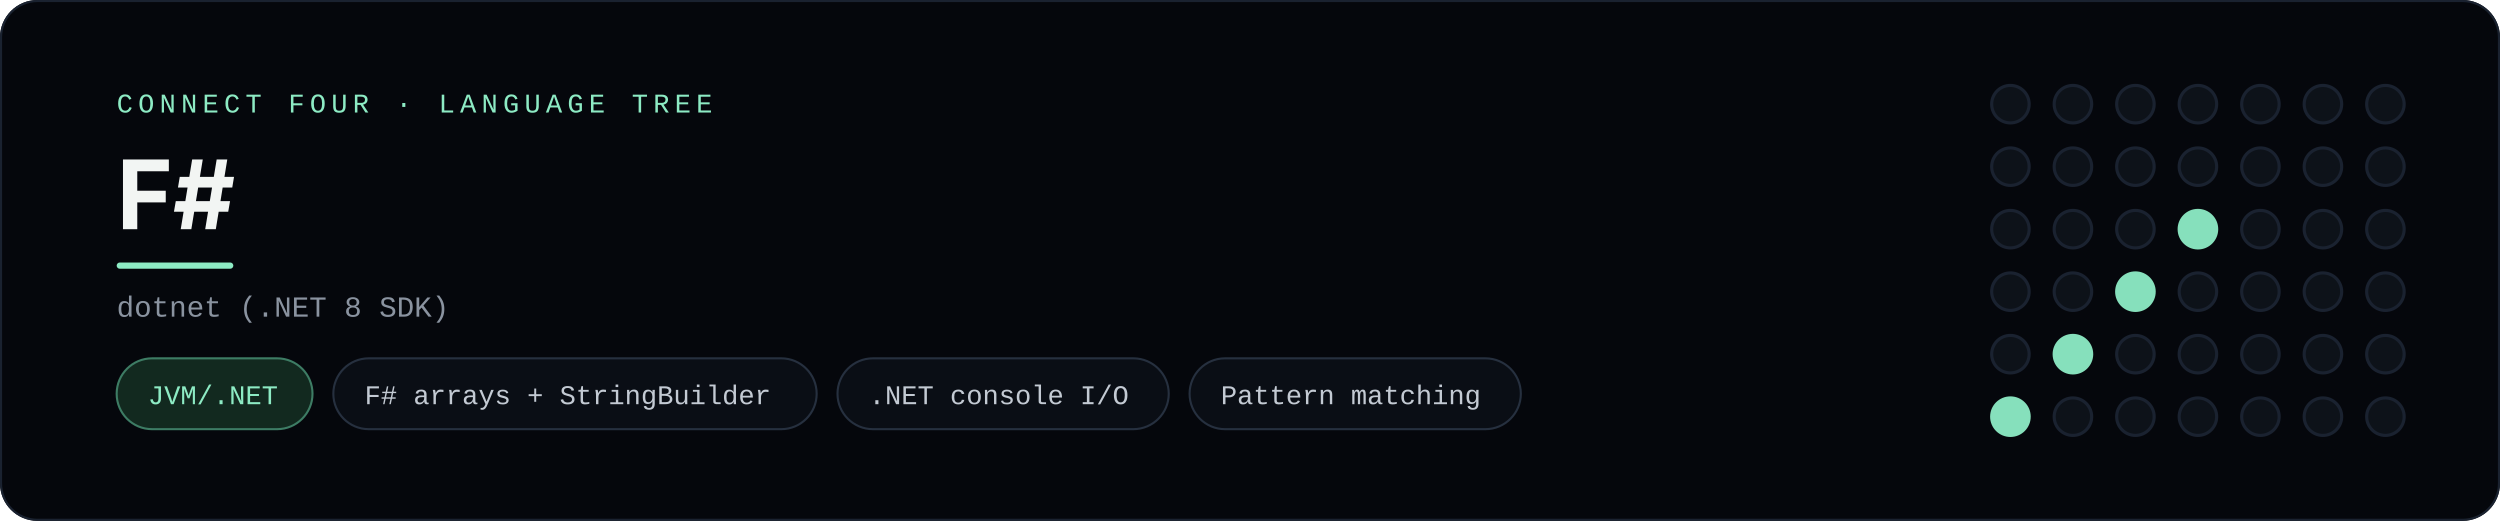
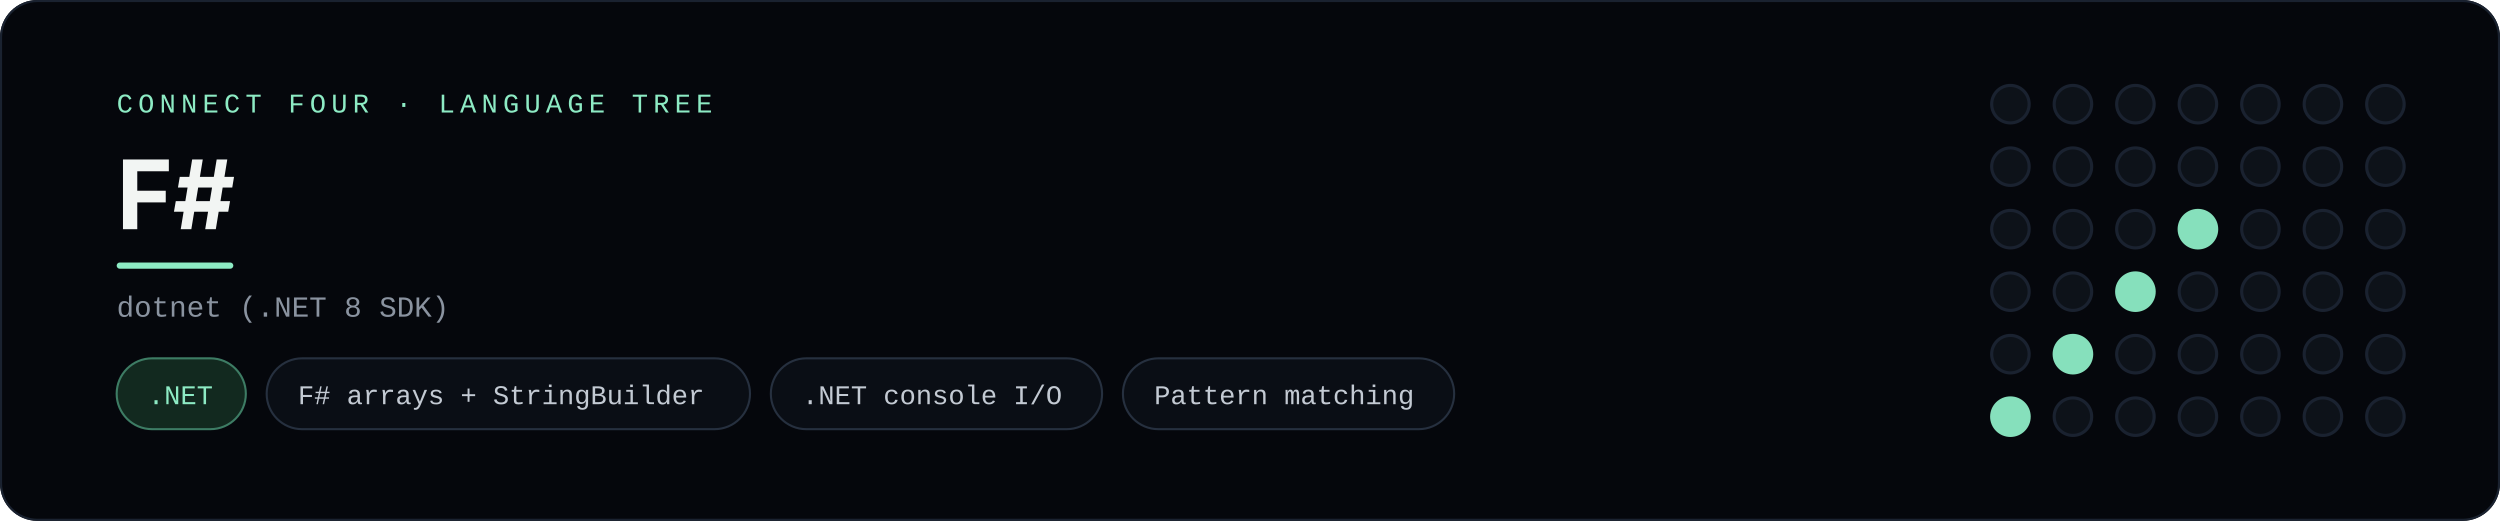
<svg xmlns="http://www.w3.org/2000/svg" width="1200" height="250" viewBox="0 0 1200 250" role="img" aria-label="F# - Connect Four">
  <rect width="1200" height="250" rx="18" fill="#05070c" />
  <rect x="0.5" y="0.5" width="1199" height="249" rx="17.5" fill="none" stroke="#1a2230" stroke-width="1" />
  <circle cx="965" cy="50" r="9" fill="#0d1219" stroke="#1a2230" stroke-width="1.5" opacity="1" />
  <circle cx="995" cy="50" r="9" fill="#0d1219" stroke="#1a2230" stroke-width="1.5" opacity="1" />
  <circle cx="1025" cy="50" r="9" fill="#0d1219" stroke="#1a2230" stroke-width="1.5" opacity="1" />
  <circle cx="1055" cy="50" r="9" fill="#0d1219" stroke="#1a2230" stroke-width="1.5" opacity="1" />
  <circle cx="1085" cy="50" r="9" fill="#0d1219" stroke="#1a2230" stroke-width="1.5" opacity="1" />
  <circle cx="1115" cy="50" r="9" fill="#0d1219" stroke="#1a2230" stroke-width="1.5" opacity="1" />
  <circle cx="1145" cy="50" r="9" fill="#0d1219" stroke="#1a2230" stroke-width="1.5" opacity="1" />
  <circle cx="965" cy="80" r="9" fill="#0d1219" stroke="#1a2230" stroke-width="1.5" opacity="1" />
  <circle cx="995" cy="80" r="9" fill="#0d1219" stroke="#1a2230" stroke-width="1.5" opacity="1" />
  <circle cx="1025" cy="80" r="9" fill="#0d1219" stroke="#1a2230" stroke-width="1.5" opacity="1" />
  <circle cx="1055" cy="80" r="9" fill="#0d1219" stroke="#1a2230" stroke-width="1.5" opacity="1" />
  <circle cx="1085" cy="80" r="9" fill="#0d1219" stroke="#1a2230" stroke-width="1.5" opacity="1" />
  <circle cx="1115" cy="80" r="9" fill="#0d1219" stroke="#1a2230" stroke-width="1.5" opacity="1" />
  <circle cx="1145" cy="80" r="9" fill="#0d1219" stroke="#1a2230" stroke-width="1.5" opacity="1" />
  <circle cx="965" cy="110" r="9" fill="#0d1219" stroke="#1a2230" stroke-width="1.5" opacity="1" />
  <circle cx="995" cy="110" r="9" fill="#0d1219" stroke="#1a2230" stroke-width="1.5" opacity="1" />
  <circle cx="1025" cy="110" r="9" fill="#0d1219" stroke="#1a2230" stroke-width="1.5" opacity="1" />
  <circle cx="1055" cy="110" r="9" fill="#8debc4" stroke="#8debc4" stroke-width="1.5" opacity="0.95" />
  <circle cx="1085" cy="110" r="9" fill="#0d1219" stroke="#1a2230" stroke-width="1.5" opacity="1" />
  <circle cx="1115" cy="110" r="9" fill="#0d1219" stroke="#1a2230" stroke-width="1.5" opacity="1" />
  <circle cx="1145" cy="110" r="9" fill="#0d1219" stroke="#1a2230" stroke-width="1.5" opacity="1" />
  <circle cx="965" cy="140" r="9" fill="#0d1219" stroke="#1a2230" stroke-width="1.5" opacity="1" />
  <circle cx="995" cy="140" r="9" fill="#0d1219" stroke="#1a2230" stroke-width="1.5" opacity="1" />
  <circle cx="1025" cy="140" r="9" fill="#8debc4" stroke="#8debc4" stroke-width="1.5" opacity="0.95" />
  <circle cx="1055" cy="140" r="9" fill="#0d1219" stroke="#1a2230" stroke-width="1.5" opacity="1" />
  <circle cx="1085" cy="140" r="9" fill="#0d1219" stroke="#1a2230" stroke-width="1.5" opacity="1" />
  <circle cx="1115" cy="140" r="9" fill="#0d1219" stroke="#1a2230" stroke-width="1.5" opacity="1" />
  <circle cx="1145" cy="140" r="9" fill="#0d1219" stroke="#1a2230" stroke-width="1.5" opacity="1" />
  <circle cx="965" cy="170" r="9" fill="#0d1219" stroke="#1a2230" stroke-width="1.5" opacity="1" />
  <circle cx="995" cy="170" r="9" fill="#8debc4" stroke="#8debc4" stroke-width="1.5" opacity="0.95" />
  <circle cx="1025" cy="170" r="9" fill="#0d1219" stroke="#1a2230" stroke-width="1.5" opacity="1" />
  <circle cx="1055" cy="170" r="9" fill="#0d1219" stroke="#1a2230" stroke-width="1.5" opacity="1" />
  <circle cx="1085" cy="170" r="9" fill="#0d1219" stroke="#1a2230" stroke-width="1.5" opacity="1" />
  <circle cx="1115" cy="170" r="9" fill="#0d1219" stroke="#1a2230" stroke-width="1.5" opacity="1" />
  <circle cx="1145" cy="170" r="9" fill="#0d1219" stroke="#1a2230" stroke-width="1.5" opacity="1" />
  <circle cx="965" cy="200" r="9" fill="#8debc4" stroke="#8debc4" stroke-width="1.5" opacity="0.95" />
  <circle cx="995" cy="200" r="9" fill="#0d1219" stroke="#1a2230" stroke-width="1.5" opacity="1" />
  <circle cx="1025" cy="200" r="9" fill="#0d1219" stroke="#1a2230" stroke-width="1.5" opacity="1" />
  <circle cx="1055" cy="200" r="9" fill="#0d1219" stroke="#1a2230" stroke-width="1.5" opacity="1" />
  <circle cx="1085" cy="200" r="9" fill="#0d1219" stroke="#1a2230" stroke-width="1.5" opacity="1" />
  <circle cx="1115" cy="200" r="9" fill="#0d1219" stroke="#1a2230" stroke-width="1.5" opacity="1" />
  <circle cx="1145" cy="200" r="9" fill="#0d1219" stroke="#1a2230" stroke-width="1.5" opacity="1" />
  <text x="56" y="54" font-family="'JetBrains Mono', 'SFMono-Regular', Consolas, 'Liberation Mono', monospace" font-size="13" letter-spacing="2.5" fill="#8debc4">CONNECT FOUR · LANGUAGE TREE</text>
  <text x="56" y="110" font-family="Inter, 'Segoe UI', 'Helvetica Neue', Arial, sans-serif" font-size="46" font-weight="700" fill="#f2f5f3">F#</text>
  <rect x="56" y="126" width="56" height="3" rx="1.5" fill="#8debc4" />
  <text x="56" y="152" font-family="'JetBrains Mono', 'SFMono-Regular', Consolas, 'Liberation Mono', monospace" font-size="14" fill="#8a93a0">dotnet (.NET 8 SDK)</text>
-   <rect x="56" y="172" width="94" height="34" rx="17" fill="#12291f" stroke="#3d7c64" stroke-width="1" />
-   <text x="71" y="194" font-family="'JetBrains Mono', 'SFMono-Regular', Consolas, 'Liberation Mono', monospace" font-size="13" fill="#8debc4">JVM/.NET</text>
-   <rect x="160" y="172" width="232" height="34" rx="17" fill="#0a0e15" stroke="#26303f" stroke-width="1" />
-   <text x="175" y="194" font-family="'JetBrains Mono', 'SFMono-Regular', Consolas, 'Liberation Mono', monospace" font-size="13" fill="#c3cad3">F# arrays + StringBuilder</text>
-   <rect x="402" y="172" width="159" height="34" rx="17" fill="#0a0e15" stroke="#26303f" stroke-width="1" />
-   <text x="417" y="194" font-family="'JetBrains Mono', 'SFMono-Regular', Consolas, 'Liberation Mono', monospace" font-size="13" fill="#c3cad3">.NET console I/O</text>
-   <rect x="571" y="172" width="159" height="34" rx="17" fill="#0a0e15" stroke="#26303f" stroke-width="1" />
-   <text x="586" y="194" font-family="'JetBrains Mono', 'SFMono-Regular', Consolas, 'Liberation Mono', monospace" font-size="13" fill="#c3cad3">Pattern matching</text>
+   <rect x="56" y="172" width="62" height="34" rx="17" fill="#12291f" stroke="#3d7c64" stroke-width="1" />
+   <text x="71" y="194" font-family="'JetBrains Mono', 'SFMono-Regular', Consolas, 'Liberation Mono', monospace" font-size="13" fill="#8debc4">.NET</text>
+   <rect x="128" y="172" width="232" height="34" rx="17" fill="#0a0e15" stroke="#26303f" stroke-width="1" />
+   <text x="143" y="194" font-family="'JetBrains Mono', 'SFMono-Regular', Consolas, 'Liberation Mono', monospace" font-size="13" fill="#c3cad3">F# arrays + StringBuilder</text>
+   <rect x="370" y="172" width="159" height="34" rx="17" fill="#0a0e15" stroke="#26303f" stroke-width="1" />
+   <text x="385" y="194" font-family="'JetBrains Mono', 'SFMono-Regular', Consolas, 'Liberation Mono', monospace" font-size="13" fill="#c3cad3">.NET console I/O</text>
+   <rect x="539" y="172" width="159" height="34" rx="17" fill="#0a0e15" stroke="#26303f" stroke-width="1" />
+   <text x="554" y="194" font-family="'JetBrains Mono', 'SFMono-Regular', Consolas, 'Liberation Mono', monospace" font-size="13" fill="#c3cad3">Pattern matching</text>
</svg>
